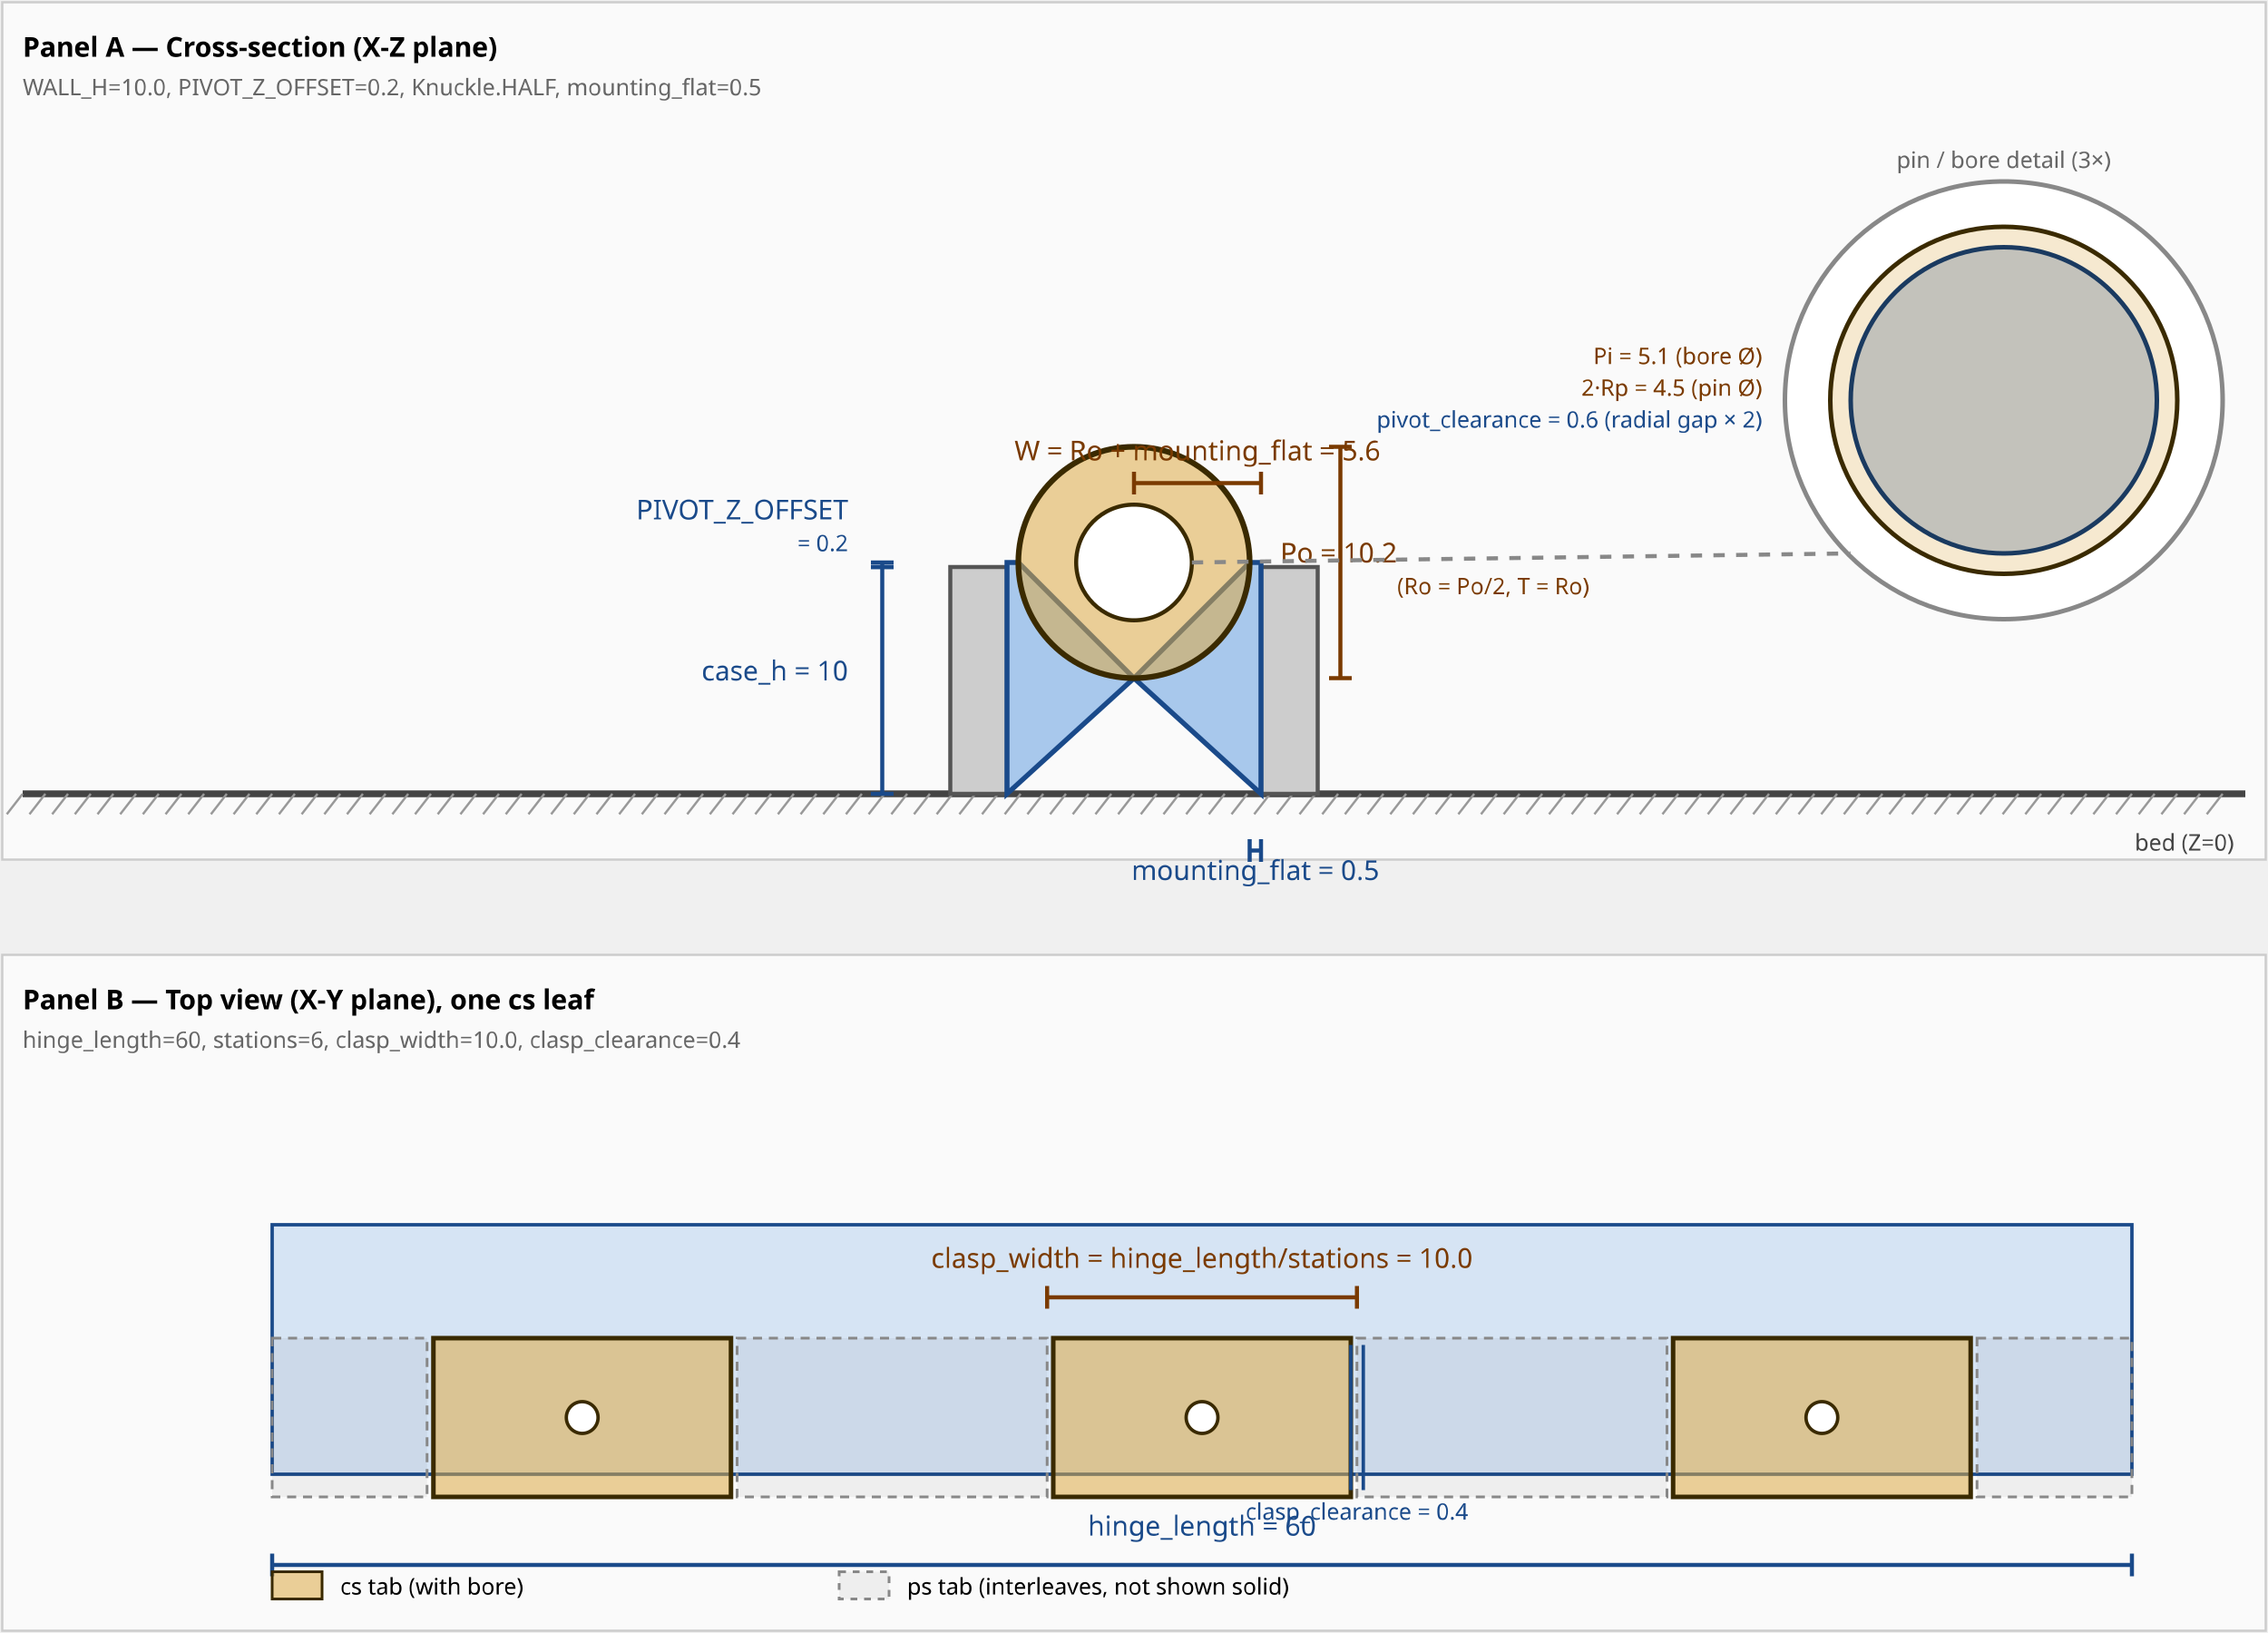
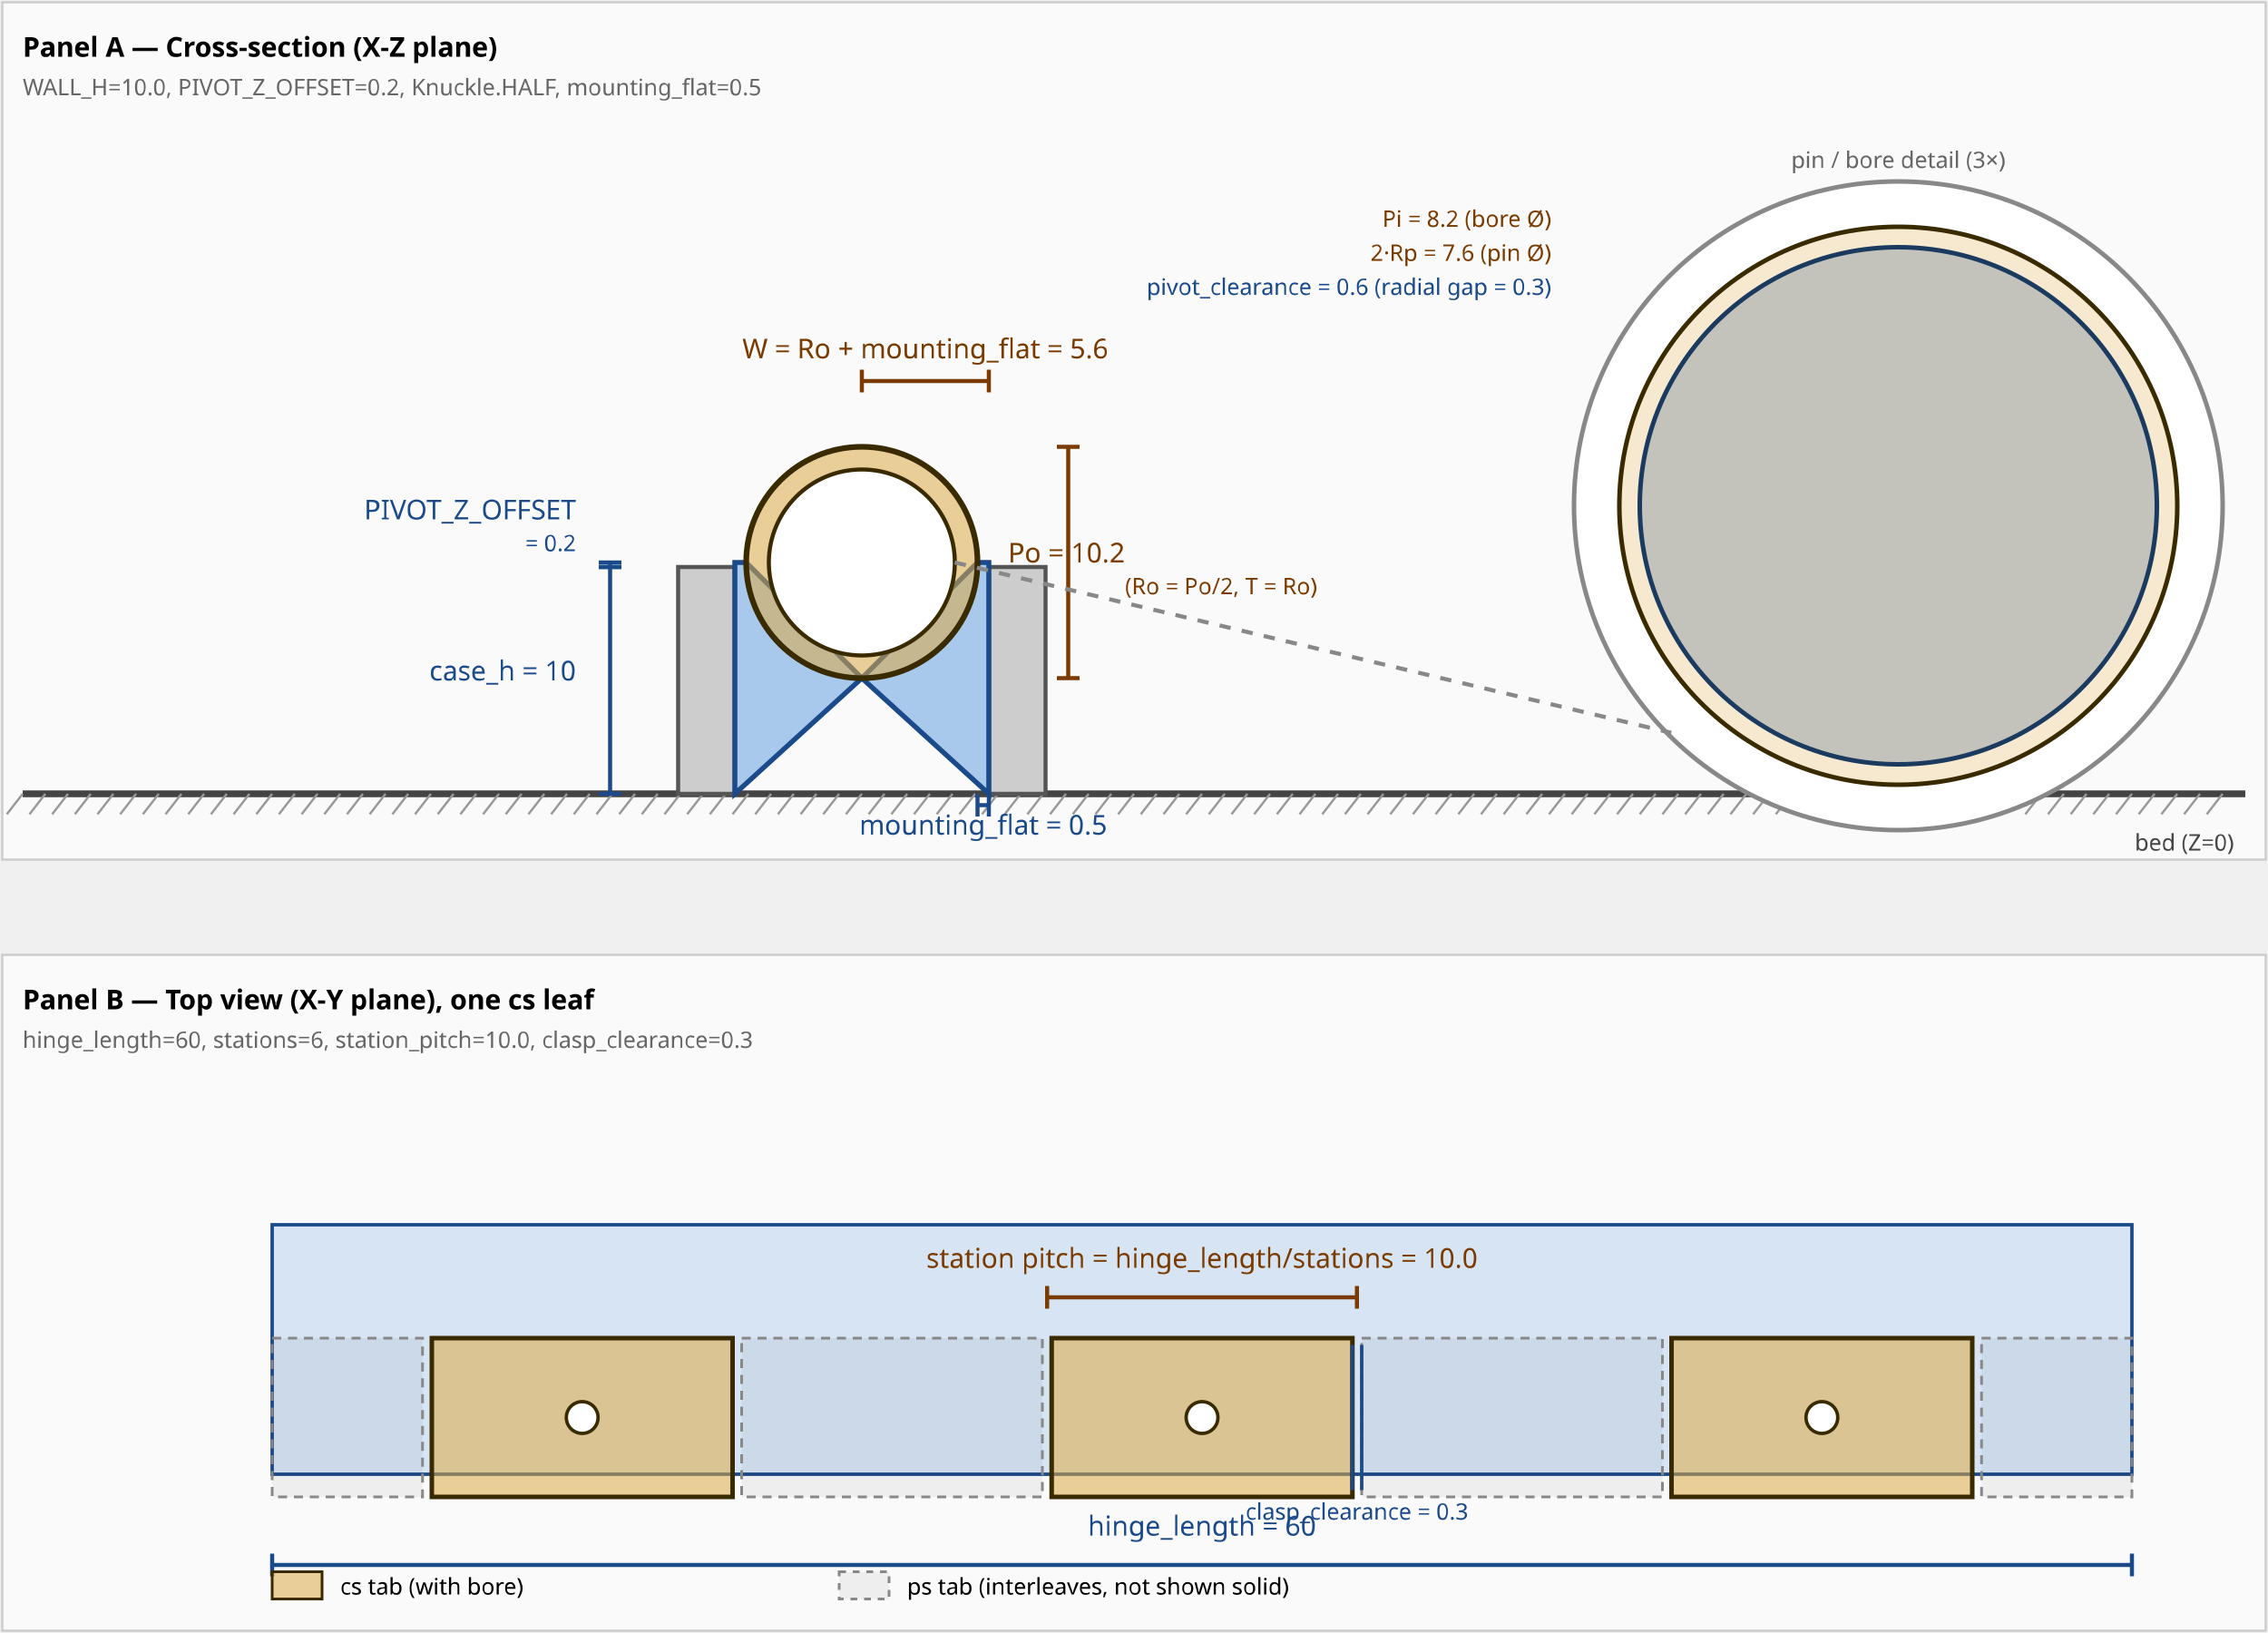
<svg xmlns="http://www.w3.org/2000/svg" viewBox="0 0 100 72" width="1600" height="1152">
  <g>
    <rect x="0.1" y="0.1" width="99.8" height="37.8" fill="#fafafa" stroke="#ccc" stroke-width="0.1" />
    <text x="1" y="2.5" font-family="sans-serif" font-size="1.2" font-weight="bold">Panel A — Cross-section (X-Z plane)</text>
    <text x="1" y="4.2" font-family="sans-serif" font-size="1.0" fill="#666">WALL_H=10.0, PIVOT_Z_OFFSET=0.2, Knuckle.HALF, mounting_flat=0.5</text>
    <line x1="1" y1="35.00" x2="99" y2="35.00" stroke="#444" stroke-width="0.3" />
    <line x1="1" y1="35.00" x2="0.30" y2="35.90" stroke="#999" stroke-width="0.1" />
    <line x1="2" y1="35.00" x2="1.30" y2="35.90" stroke="#999" stroke-width="0.1" />
    <line x1="3" y1="35.00" x2="2.30" y2="35.90" stroke="#999" stroke-width="0.1" />
    <line x1="4" y1="35.00" x2="3.30" y2="35.90" stroke="#999" stroke-width="0.1" />
    <line x1="5" y1="35.00" x2="4.30" y2="35.90" stroke="#999" stroke-width="0.1" />
    <line x1="6" y1="35.00" x2="5.30" y2="35.90" stroke="#999" stroke-width="0.1" />
    <line x1="7" y1="35.00" x2="6.30" y2="35.90" stroke="#999" stroke-width="0.1" />
    <line x1="8" y1="35.00" x2="7.30" y2="35.90" stroke="#999" stroke-width="0.1" />
    <line x1="9" y1="35.00" x2="8.30" y2="35.90" stroke="#999" stroke-width="0.1" />
    <line x1="10" y1="35.00" x2="9.30" y2="35.90" stroke="#999" stroke-width="0.1" />
    <line x1="11" y1="35.00" x2="10.30" y2="35.90" stroke="#999" stroke-width="0.1" />
    <line x1="12" y1="35.00" x2="11.30" y2="35.90" stroke="#999" stroke-width="0.1" />
    <line x1="13" y1="35.00" x2="12.30" y2="35.90" stroke="#999" stroke-width="0.1" />
    <line x1="14" y1="35.00" x2="13.30" y2="35.90" stroke="#999" stroke-width="0.1" />
    <line x1="15" y1="35.00" x2="14.30" y2="35.90" stroke="#999" stroke-width="0.1" />
    <line x1="16" y1="35.00" x2="15.30" y2="35.90" stroke="#999" stroke-width="0.1" />
    <line x1="17" y1="35.00" x2="16.30" y2="35.90" stroke="#999" stroke-width="0.1" />
    <line x1="18" y1="35.00" x2="17.30" y2="35.90" stroke="#999" stroke-width="0.1" />
    <line x1="19" y1="35.00" x2="18.30" y2="35.90" stroke="#999" stroke-width="0.1" />
    <line x1="20" y1="35.00" x2="19.30" y2="35.90" stroke="#999" stroke-width="0.1" />
    <line x1="21" y1="35.00" x2="20.30" y2="35.90" stroke="#999" stroke-width="0.1" />
    <line x1="22" y1="35.00" x2="21.30" y2="35.90" stroke="#999" stroke-width="0.1" />
    <line x1="23" y1="35.00" x2="22.30" y2="35.90" stroke="#999" stroke-width="0.1" />
    <line x1="24" y1="35.00" x2="23.30" y2="35.90" stroke="#999" stroke-width="0.1" />
    <line x1="25" y1="35.00" x2="24.30" y2="35.90" stroke="#999" stroke-width="0.1" />
    <line x1="26" y1="35.00" x2="25.30" y2="35.90" stroke="#999" stroke-width="0.1" />
    <line x1="27" y1="35.00" x2="26.30" y2="35.90" stroke="#999" stroke-width="0.1" />
    <line x1="28" y1="35.00" x2="27.30" y2="35.90" stroke="#999" stroke-width="0.1" />
    <line x1="29" y1="35.00" x2="28.30" y2="35.90" stroke="#999" stroke-width="0.1" />
    <line x1="30" y1="35.00" x2="29.30" y2="35.90" stroke="#999" stroke-width="0.1" />
    <line x1="31" y1="35.00" x2="30.30" y2="35.90" stroke="#999" stroke-width="0.1" />
    <line x1="32" y1="35.00" x2="31.30" y2="35.90" stroke="#999" stroke-width="0.1" />
    <line x1="33" y1="35.00" x2="32.30" y2="35.90" stroke="#999" stroke-width="0.1" />
    <line x1="34" y1="35.00" x2="33.30" y2="35.90" stroke="#999" stroke-width="0.1" />
    <line x1="35" y1="35.00" x2="34.30" y2="35.90" stroke="#999" stroke-width="0.1" />
    <line x1="36" y1="35.00" x2="35.30" y2="35.90" stroke="#999" stroke-width="0.1" />
    <line x1="37" y1="35.00" x2="36.30" y2="35.90" stroke="#999" stroke-width="0.1" />
    <line x1="38" y1="35.00" x2="37.30" y2="35.90" stroke="#999" stroke-width="0.1" />
    <line x1="39" y1="35.00" x2="38.30" y2="35.90" stroke="#999" stroke-width="0.1" />
    <line x1="40" y1="35.00" x2="39.30" y2="35.90" stroke="#999" stroke-width="0.1" />
    <line x1="41" y1="35.00" x2="40.30" y2="35.90" stroke="#999" stroke-width="0.1" />
    <line x1="42" y1="35.00" x2="41.30" y2="35.90" stroke="#999" stroke-width="0.1" />
    <line x1="43" y1="35.00" x2="42.30" y2="35.90" stroke="#999" stroke-width="0.1" />
    <line x1="44" y1="35.00" x2="43.30" y2="35.90" stroke="#999" stroke-width="0.1" />
    <line x1="45" y1="35.00" x2="44.30" y2="35.90" stroke="#999" stroke-width="0.1" />
    <line x1="46" y1="35.00" x2="45.30" y2="35.90" stroke="#999" stroke-width="0.1" />
    <line x1="47" y1="35.00" x2="46.30" y2="35.90" stroke="#999" stroke-width="0.1" />
    <line x1="48" y1="35.00" x2="47.30" y2="35.90" stroke="#999" stroke-width="0.1" />
    <line x1="49" y1="35.00" x2="48.30" y2="35.90" stroke="#999" stroke-width="0.1" />
    <line x1="50" y1="35.00" x2="49.30" y2="35.90" stroke="#999" stroke-width="0.1" />
    <line x1="51" y1="35.00" x2="50.30" y2="35.90" stroke="#999" stroke-width="0.1" />
    <line x1="52" y1="35.00" x2="51.30" y2="35.90" stroke="#999" stroke-width="0.1" />
    <line x1="53" y1="35.00" x2="52.30" y2="35.90" stroke="#999" stroke-width="0.1" />
    <line x1="54" y1="35.00" x2="53.30" y2="35.90" stroke="#999" stroke-width="0.1" />
    <line x1="55" y1="35.00" x2="54.30" y2="35.90" stroke="#999" stroke-width="0.1" />
    <line x1="56" y1="35.00" x2="55.30" y2="35.90" stroke="#999" stroke-width="0.1" />
    <line x1="57" y1="35.00" x2="56.30" y2="35.90" stroke="#999" stroke-width="0.1" />
    <line x1="58" y1="35.00" x2="57.30" y2="35.90" stroke="#999" stroke-width="0.1" />
    <line x1="59" y1="35.00" x2="58.30" y2="35.90" stroke="#999" stroke-width="0.1" />
    <line x1="60" y1="35.00" x2="59.30" y2="35.90" stroke="#999" stroke-width="0.1" />
    <line x1="61" y1="35.00" x2="60.30" y2="35.90" stroke="#999" stroke-width="0.1" />
    <line x1="62" y1="35.00" x2="61.30" y2="35.90" stroke="#999" stroke-width="0.1" />
    <line x1="63" y1="35.00" x2="62.30" y2="35.90" stroke="#999" stroke-width="0.1" />
    <line x1="64" y1="35.00" x2="63.30" y2="35.90" stroke="#999" stroke-width="0.1" />
    <line x1="65" y1="35.00" x2="64.30" y2="35.90" stroke="#999" stroke-width="0.1" />
    <line x1="66" y1="35.00" x2="65.30" y2="35.90" stroke="#999" stroke-width="0.1" />
    <line x1="67" y1="35.00" x2="66.30" y2="35.90" stroke="#999" stroke-width="0.1" />
    <line x1="68" y1="35.00" x2="67.30" y2="35.90" stroke="#999" stroke-width="0.1" />
    <line x1="69" y1="35.00" x2="68.30" y2="35.90" stroke="#999" stroke-width="0.1" />
    <line x1="70" y1="35.00" x2="69.30" y2="35.90" stroke="#999" stroke-width="0.1" />
    <line x1="71" y1="35.00" x2="70.30" y2="35.90" stroke="#999" stroke-width="0.1" />
    <line x1="72" y1="35.00" x2="71.30" y2="35.90" stroke="#999" stroke-width="0.1" />
    <line x1="73" y1="35.00" x2="72.30" y2="35.90" stroke="#999" stroke-width="0.1" />
    <line x1="74" y1="35.00" x2="73.30" y2="35.90" stroke="#999" stroke-width="0.1" />
    <line x1="75" y1="35.00" x2="74.30" y2="35.90" stroke="#999" stroke-width="0.1" />
    <line x1="76" y1="35.00" x2="75.30" y2="35.90" stroke="#999" stroke-width="0.1" />
    <line x1="77" y1="35.00" x2="76.30" y2="35.90" stroke="#999" stroke-width="0.1" />
    <line x1="78" y1="35.00" x2="77.30" y2="35.90" stroke="#999" stroke-width="0.1" />
    <line x1="79" y1="35.00" x2="78.30" y2="35.90" stroke="#999" stroke-width="0.1" />
    <line x1="80" y1="35.00" x2="79.30" y2="35.90" stroke="#999" stroke-width="0.1" />
    <line x1="81" y1="35.00" x2="80.30" y2="35.90" stroke="#999" stroke-width="0.1" />
    <line x1="82" y1="35.00" x2="81.30" y2="35.90" stroke="#999" stroke-width="0.1" />
    <line x1="83" y1="35.00" x2="82.30" y2="35.90" stroke="#999" stroke-width="0.1" />
    <line x1="84" y1="35.00" x2="83.30" y2="35.90" stroke="#999" stroke-width="0.1" />
    <line x1="85" y1="35.00" x2="84.30" y2="35.90" stroke="#999" stroke-width="0.1" />
    <line x1="86" y1="35.00" x2="85.30" y2="35.90" stroke="#999" stroke-width="0.1" />
    <line x1="87" y1="35.00" x2="86.30" y2="35.90" stroke="#999" stroke-width="0.1" />
    <line x1="88" y1="35.00" x2="87.30" y2="35.90" stroke="#999" stroke-width="0.1" />
    <line x1="89" y1="35.00" x2="88.30" y2="35.90" stroke="#999" stroke-width="0.1" />
    <line x1="90" y1="35.00" x2="89.30" y2="35.90" stroke="#999" stroke-width="0.1" />
    <line x1="91" y1="35.00" x2="90.30" y2="35.90" stroke="#999" stroke-width="0.1" />
    <line x1="92" y1="35.00" x2="91.30" y2="35.90" stroke="#999" stroke-width="0.1" />
    <line x1="93" y1="35.00" x2="92.30" y2="35.90" stroke="#999" stroke-width="0.1" />
    <line x1="94" y1="35.00" x2="93.30" y2="35.90" stroke="#999" stroke-width="0.1" />
    <line x1="95" y1="35.00" x2="94.30" y2="35.90" stroke="#999" stroke-width="0.1" />
    <line x1="96" y1="35.00" x2="95.30" y2="35.90" stroke="#999" stroke-width="0.1" />
    <line x1="97" y1="35.00" x2="96.30" y2="35.90" stroke="#999" stroke-width="0.1" />
    <line x1="98" y1="35.00" x2="97.30" y2="35.90" stroke="#999" stroke-width="0.1" />
    <text x="98.5" y="37.5" font-family="sans-serif" font-size="1.0" fill="#444" text-anchor="end">bed (Z=0)</text>
-     <rect x="55.60" y="25.00" width="2.5" height="10.0" fill="#cdcdcd" stroke="#555" stroke-width="0.18" />
-     <rect x="41.90" y="25.00" width="2.5" height="10.0" fill="#cdcdcd" stroke="#555" stroke-width="0.18" />
-     <polygon points="55.10,24.80 55.60,24.80 55.60,35.00 50.00,29.90" fill="rgba(70,140,220,0.45)" stroke="#1a4a8a" stroke-width="0.22" />
-     <polygon points="44.90,24.80 44.40,24.80 44.40,35.00 50.00,29.90" fill="rgba(70,140,220,0.45)" stroke="#1a4a8a" stroke-width="0.22" />
-     <circle cx="50.00" cy="24.80" r="5.10" fill="rgba(220,170,70,0.55)" stroke="#3a2a00" stroke-width="0.25" />
-     <circle cx="50.00" cy="24.80" r="2.55" fill="white" stroke="#3a2a00" stroke-width="0.18" />
-     <line x1="38.90" y1="35.00" x2="38.90" y2="25.00" stroke="#1a4a8a" stroke-width="0.18" />
-     <line x1="38.40" y1="35.00" x2="39.40" y2="35.00" stroke="#1a4a8a" stroke-width="0.18" />
-     <line x1="38.40" y1="25.00" x2="39.40" y2="25.00" stroke="#1a4a8a" stroke-width="0.18" />
-     <text x="37.40" y="30.00" font-family="sans-serif" font-size="1.2" fill="#1a4a8a" text-anchor="end" alignment-baseline="middle">case_h = 10</text>
-     <line x1="38.90" y1="25.00" x2="38.90" y2="24.80" stroke="#1a4a8a" stroke-width="0.18" />
-     <line x1="38.40" y1="25.00" x2="39.40" y2="25.00" stroke="#1a4a8a" stroke-width="0.18" />
-     <line x1="38.40" y1="24.80" x2="39.40" y2="24.80" stroke="#1a4a8a" stroke-width="0.18" />
-     <text x="38.90" y="24.90" font-family="sans-serif" font-size="1.2" fill="#1a4a8a" text-anchor="end" alignment-baseline="middle" />
-     <text x="37.40" y="22.90" font-family="sans-serif" font-size="1.2" fill="#1a4a8a" text-anchor="end">PIVOT_Z_OFFSET</text>
-     <text x="37.40" y="24.30" font-family="sans-serif" font-size="1.0" fill="#1a4a8a" text-anchor="end">= 0.2</text>
-     <line x1="59.10" y1="29.90" x2="59.10" y2="19.70" stroke="#7a3a00" stroke-width="0.18" />
-     <line x1="58.60" y1="29.90" x2="59.60" y2="29.90" stroke="#7a3a00" stroke-width="0.18" />
-     <line x1="58.60" y1="19.70" x2="59.60" y2="19.70" stroke="#7a3a00" stroke-width="0.18" />
-     <text x="61.60" y="24.80" font-family="sans-serif" font-size="1.2" fill="#7a3a00" text-anchor="end" alignment-baseline="middle">Po = 10.2</text>
-     <text x="61.60" y="26.20" font-family="sans-serif" font-size="1.0" fill="#7a3a00">(Ro = Po/2, T = Ro)</text>
-     <line x1="50.00" y1="21.30" x2="55.60" y2="21.30" stroke="#7a3a00" stroke-width="0.18" />
-     <line x1="50.00" y1="20.80" x2="50.00" y2="21.80" stroke="#7a3a00" stroke-width="0.18" />
-     <line x1="55.60" y1="20.80" x2="55.60" y2="21.80" stroke="#7a3a00" stroke-width="0.18" />
-     <text x="52.80" y="20.30" font-family="sans-serif" font-size="1.2" fill="#7a3a00" text-anchor="middle">W = Ro + mounting_flat = 5.6</text>
-     <line x1="55.10" y1="37.50" x2="55.60" y2="37.50" stroke="#1a4a8a" stroke-width="0.18" />
-     <line x1="55.10" y1="37.00" x2="55.10" y2="38.00" stroke="#1a4a8a" stroke-width="0.18" />
-     <line x1="55.60" y1="37.00" x2="55.60" y2="38.00" stroke="#1a4a8a" stroke-width="0.18" />
-     <text x="55.35" y="38.80" font-family="sans-serif" font-size="1.2" fill="#1a4a8a" text-anchor="middle">mounting_flat = 0.5</text>
-     <circle cx="88.35" cy="17.65" r="9.65" fill="white" stroke="#888" stroke-width="0.2" />
-     <circle cx="88.35" cy="17.65" r="7.65" fill="rgba(220,170,70,0.25)" stroke="#3a2a00" stroke-width="0.2" />
-     <circle cx="88.35" cy="17.65" r="6.75" fill="rgba(100,120,150,0.35)" stroke="#1a3a60" stroke-width="0.2" />
-     <text x="88.35" y="7.40" font-family="sans-serif" font-size="1.0" fill="#666" text-anchor="middle">pin / bore detail (3×)</text>
-     <text x="77.70" y="16.05" font-family="sans-serif" font-size="1.0" fill="#7a3a00" text-anchor="end">Pi = 5.1 (bore Ø)</text>
-     <text x="77.70" y="17.45" font-family="sans-serif" font-size="1.0" fill="#7a3a00" text-anchor="end">2·Rp = 4.5 (pin Ø)</text>
-     <text x="77.70" y="18.85" font-family="sans-serif" font-size="1.0" fill="#1a4a8a" text-anchor="end">pivot_clearance = 0.6 (radial gap × 2)</text>
-     <line x1="52.55" y1="24.80" x2="81.59" y2="24.40" stroke="#888" stroke-width="0.18" stroke-dasharray="0.5,0.5" />
+     <rect x="43.60" y="25.00" width="2.5" height="10.0" fill="#cdcdcd" stroke="#555" stroke-width="0.18" />
+     <rect x="29.90" y="25.00" width="2.5" height="10.0" fill="#cdcdcd" stroke="#555" stroke-width="0.18" />
+     <polygon points="43.10,24.80 43.60,24.80 43.60,35.00 38.00,29.90" fill="rgba(70,140,220,0.45)" stroke="#1a4a8a" stroke-width="0.22" />
+     <polygon points="32.90,24.80 32.40,24.80 32.40,35.00 38.00,29.90" fill="rgba(70,140,220,0.45)" stroke="#1a4a8a" stroke-width="0.22" />
+     <circle cx="38.00" cy="24.80" r="5.10" fill="rgba(220,170,70,0.55)" stroke="#3a2a00" stroke-width="0.25" />
+     <circle cx="38.00" cy="24.80" r="4.10" fill="white" stroke="#3a2a00" stroke-width="0.18" />
+     <line x1="26.90" y1="35.00" x2="26.90" y2="25.00" stroke="#1a4a8a" stroke-width="0.18" />
+     <line x1="26.40" y1="35.00" x2="27.40" y2="35.00" stroke="#1a4a8a" stroke-width="0.18" />
+     <line x1="26.40" y1="25.00" x2="27.40" y2="25.00" stroke="#1a4a8a" stroke-width="0.18" />
+     <text x="25.40" y="30.00" font-family="sans-serif" font-size="1.2" fill="#1a4a8a" text-anchor="end" alignment-baseline="middle">case_h = 10</text>
+     <line x1="26.90" y1="25.00" x2="26.90" y2="24.80" stroke="#1a4a8a" stroke-width="0.18" />
+     <line x1="26.40" y1="25.00" x2="27.40" y2="25.00" stroke="#1a4a8a" stroke-width="0.18" />
+     <line x1="26.40" y1="24.80" x2="27.40" y2="24.80" stroke="#1a4a8a" stroke-width="0.18" />
+     <text x="26.90" y="24.90" font-family="sans-serif" font-size="1.2" fill="#1a4a8a" text-anchor="end" alignment-baseline="middle" />
+     <text x="25.40" y="22.90" font-family="sans-serif" font-size="1.2" fill="#1a4a8a" text-anchor="end">PIVOT_Z_OFFSET</text>
+     <text x="25.40" y="24.30" font-family="sans-serif" font-size="1.0" fill="#1a4a8a" text-anchor="end">= 0.2</text>
+     <line x1="47.10" y1="29.90" x2="47.10" y2="19.70" stroke="#7a3a00" stroke-width="0.18" />
+     <line x1="46.60" y1="29.90" x2="47.60" y2="29.90" stroke="#7a3a00" stroke-width="0.18" />
+     <line x1="46.60" y1="19.70" x2="47.60" y2="19.70" stroke="#7a3a00" stroke-width="0.18" />
+     <text x="49.60" y="24.80" font-family="sans-serif" font-size="1.2" fill="#7a3a00" text-anchor="end" alignment-baseline="middle">Po = 10.2</text>
+     <text x="49.60" y="26.20" font-family="sans-serif" font-size="1.0" fill="#7a3a00">(Ro = Po/2, T = Ro)</text>
+     <line x1="38.00" y1="16.80" x2="43.60" y2="16.80" stroke="#7a3a00" stroke-width="0.18" />
+     <line x1="38.00" y1="16.30" x2="38.00" y2="17.30" stroke="#7a3a00" stroke-width="0.18" />
+     <line x1="43.60" y1="16.30" x2="43.60" y2="17.30" stroke="#7a3a00" stroke-width="0.18" />
+     <text x="40.80" y="15.80" font-family="sans-serif" font-size="1.2" fill="#7a3a00" text-anchor="middle">W = Ro + mounting_flat = 5.6</text>
+     <line x1="43.10" y1="35.50" x2="43.60" y2="35.50" stroke="#1a4a8a" stroke-width="0.18" />
+     <line x1="43.10" y1="35.00" x2="43.10" y2="36.00" stroke="#1a4a8a" stroke-width="0.18" />
+     <line x1="43.60" y1="35.00" x2="43.60" y2="36.00" stroke="#1a4a8a" stroke-width="0.18" />
+     <text x="43.35" y="36.80" font-family="sans-serif" font-size="1.2" fill="#1a4a8a" text-anchor="middle">mounting_flat = 0.5</text>
+     <circle cx="83.70" cy="22.30" r="14.30" fill="white" stroke="#888" stroke-width="0.2" />
+     <circle cx="83.70" cy="22.30" r="12.30" fill="rgba(220,170,70,0.25)" stroke="#3a2a00" stroke-width="0.2" />
+     <circle cx="83.70" cy="22.30" r="11.40" fill="rgba(100,120,150,0.35)" stroke="#1a3a60" stroke-width="0.2" />
+     <text x="83.70" y="7.40" font-family="sans-serif" font-size="1.0" fill="#666" text-anchor="middle">pin / bore detail (3×)</text>
+     <text x="68.40" y="10.0" font-family="sans-serif" font-size="1.0" fill="#7a3a00" text-anchor="end">Pi = 8.2 (bore Ø)</text>
+     <text x="68.40" y="11.5" font-family="sans-serif" font-size="1.0" fill="#7a3a00" text-anchor="end">2·Rp = 7.6 (pin Ø)</text>
+     <text x="68.40" y="13.0" font-family="sans-serif" font-size="1.0" fill="#1a4a8a" text-anchor="end">pivot_clearance = 0.6 (radial gap = 0.3)</text>
+     <line x1="42.10" y1="24.80" x2="73.69" y2="32.31" stroke="#888" stroke-width="0.18" stroke-dasharray="0.5,0.5" />
  </g>
  <g transform="translate(0, 42)">
    <rect x="0.1" y="0.1" width="99.8" height="29.8" fill="#fafafa" stroke="#ccc" stroke-width="0.1" />
    <text x="1" y="2.5" font-family="sans-serif" font-size="1.2" font-weight="bold">Panel B — Top view (X-Y plane), one cs leaf</text>
-     <text x="1" y="4.2" font-family="sans-serif" font-size="1.0" fill="#666">hinge_length=60, stations=6, clasp_width=10.0, clasp_clearance=0.4</text>
+     <text x="1" y="4.2" font-family="sans-serif" font-size="1.0" fill="#666">hinge_length=60, stations=6, station_pitch=10.0, clasp_clearance=0.3</text>
    <rect x="12.00" y="12.00" width="82.00" height="11.00" fill="rgba(70,140,220,0.20)" stroke="#1a4a8a" stroke-width="0.15" />
-     <rect x="19.11" y="17.00" width="13.12" height="7.00" fill="rgba(220,170,70,0.55)" stroke="#3a2a00" stroke-width="0.2" />
+     <rect x="19.04" y="17.00" width="13.26" height="7.00" fill="rgba(220,170,70,0.55)" stroke="#3a2a00" stroke-width="0.2" />
    <circle cx="25.67" cy="20.50" r="0.7" fill="white" stroke="#3a2a00" stroke-width="0.15" />
-     <rect x="46.44" y="17.00" width="13.12" height="7.00" fill="rgba(220,170,70,0.55)" stroke="#3a2a00" stroke-width="0.2" />
+     <rect x="46.37" y="17.00" width="13.26" height="7.00" fill="rgba(220,170,70,0.55)" stroke="#3a2a00" stroke-width="0.2" />
    <circle cx="53.00" cy="20.50" r="0.7" fill="white" stroke="#3a2a00" stroke-width="0.15" />
-     <rect x="73.77" y="17.00" width="13.12" height="7.00" fill="rgba(220,170,70,0.55)" stroke="#3a2a00" stroke-width="0.2" />
+     <rect x="73.70" y="17.00" width="13.26" height="7.00" fill="rgba(220,170,70,0.55)" stroke="#3a2a00" stroke-width="0.2" />
    <circle cx="80.33" cy="20.50" r="0.7" fill="white" stroke="#3a2a00" stroke-width="0.15" />
-     <rect x="32.50" y="17.00" width="13.67" height="7.00" fill="rgba(0,0,0,0.05)" stroke="#888" stroke-width="0.12" stroke-dasharray="0.4,0.3" />
-     <rect x="59.83" y="17.00" width="13.67" height="7.00" fill="rgba(0,0,0,0.05)" stroke="#888" stroke-width="0.12" stroke-dasharray="0.4,0.3" />
-     <rect x="12.00" y="17.00" width="6.83" height="7.00" fill="rgba(0,0,0,0.05)" stroke="#888" stroke-width="0.12" stroke-dasharray="0.4,0.3" />
-     <rect x="87.17" y="17.00" width="6.83" height="7.00" fill="rgba(0,0,0,0.05)" stroke="#888" stroke-width="0.12" stroke-dasharray="0.4,0.3" />
+     <rect x="32.70" y="17.00" width="13.26" height="7.00" fill="rgba(0,0,0,0.05)" stroke="#888" stroke-width="0.12" stroke-dasharray="0.4,0.3" />
+     <rect x="60.04" y="17.00" width="13.26" height="7.00" fill="rgba(0,0,0,0.05)" stroke="#888" stroke-width="0.12" stroke-dasharray="0.4,0.3" />
+     <rect x="12.00" y="17.00" width="6.63" height="7.00" fill="rgba(0,0,0,0.05)" stroke="#888" stroke-width="0.12" stroke-dasharray="0.4,0.3" />
+     <rect x="87.37" y="17.00" width="6.63" height="7.00" fill="rgba(0,0,0,0.05)" stroke="#888" stroke-width="0.12" stroke-dasharray="0.4,0.3" />
    <line x1="12.00" y1="27.00" x2="94.00" y2="27.00" stroke="#1a4a8a" stroke-width="0.18" />
    <line x1="12.00" y1="26.50" x2="12.00" y2="27.50" stroke="#1a4a8a" stroke-width="0.18" />
    <line x1="94.00" y1="26.50" x2="94.00" y2="27.50" stroke="#1a4a8a" stroke-width="0.18" />
    <text x="53.00" y="25.70" font-family="sans-serif" font-size="1.2" fill="#1a4a8a" text-anchor="middle">hinge_length = 60</text>
    <line x1="46.17" y1="15.20" x2="59.83" y2="15.20" stroke="#7a3a00" stroke-width="0.18" />
    <line x1="46.17" y1="14.70" x2="46.17" y2="15.70" stroke="#7a3a00" stroke-width="0.18" />
    <line x1="59.83" y1="14.70" x2="59.83" y2="15.70" stroke="#7a3a00" stroke-width="0.18" />
-     <text x="53.00" y="13.90" font-family="sans-serif" font-size="1.2" fill="#7a3a00" text-anchor="middle">clasp_width = hinge_length/stations = 10.0</text>
-     <text x="59.83" y="25.00" font-family="sans-serif" font-size="1.0" fill="#1a4a8a" text-anchor="middle">clasp_clearance = 0.4</text>
-     <line x1="59.56" y1="17.30" x2="59.56" y2="23.70" stroke="#1a4a8a" stroke-width="0.15" />
-     <line x1="60.11" y1="17.30" x2="60.11" y2="23.70" stroke="#1a4a8a" stroke-width="0.15" />
+     <text x="53.00" y="13.90" font-family="sans-serif" font-size="1.2" fill="#7a3a00" text-anchor="middle">station pitch = hinge_length/stations = 10.0</text>
+     <text x="59.83" y="25.00" font-family="sans-serif" font-size="1.0" fill="#1a4a8a" text-anchor="middle">clasp_clearance = 0.3</text>
+     <line x1="59.63" y1="17.30" x2="59.63" y2="23.70" stroke="#1a4a8a" stroke-width="0.15" />
+     <line x1="60.04" y1="17.30" x2="60.04" y2="23.70" stroke="#1a4a8a" stroke-width="0.15" />
    <rect x="12.00" y="27.30" width="2.2" height="1.2" fill="rgba(220,170,70,0.55)" stroke="#3a2a00" stroke-width="0.12" />
    <text x="15.00" y="28.30" font-family="sans-serif" font-size="1.0">cs tab (with bore)</text>
    <rect x="37.00" y="27.30" width="2.2" height="1.2" fill="rgba(0,0,0,0.05)" stroke="#888" stroke-width="0.12" stroke-dasharray="0.3,0.3" />
    <text x="40.00" y="28.30" font-family="sans-serif" font-size="1.0">ps tab (interleaves, not shown solid)</text>
  </g>
</svg>
